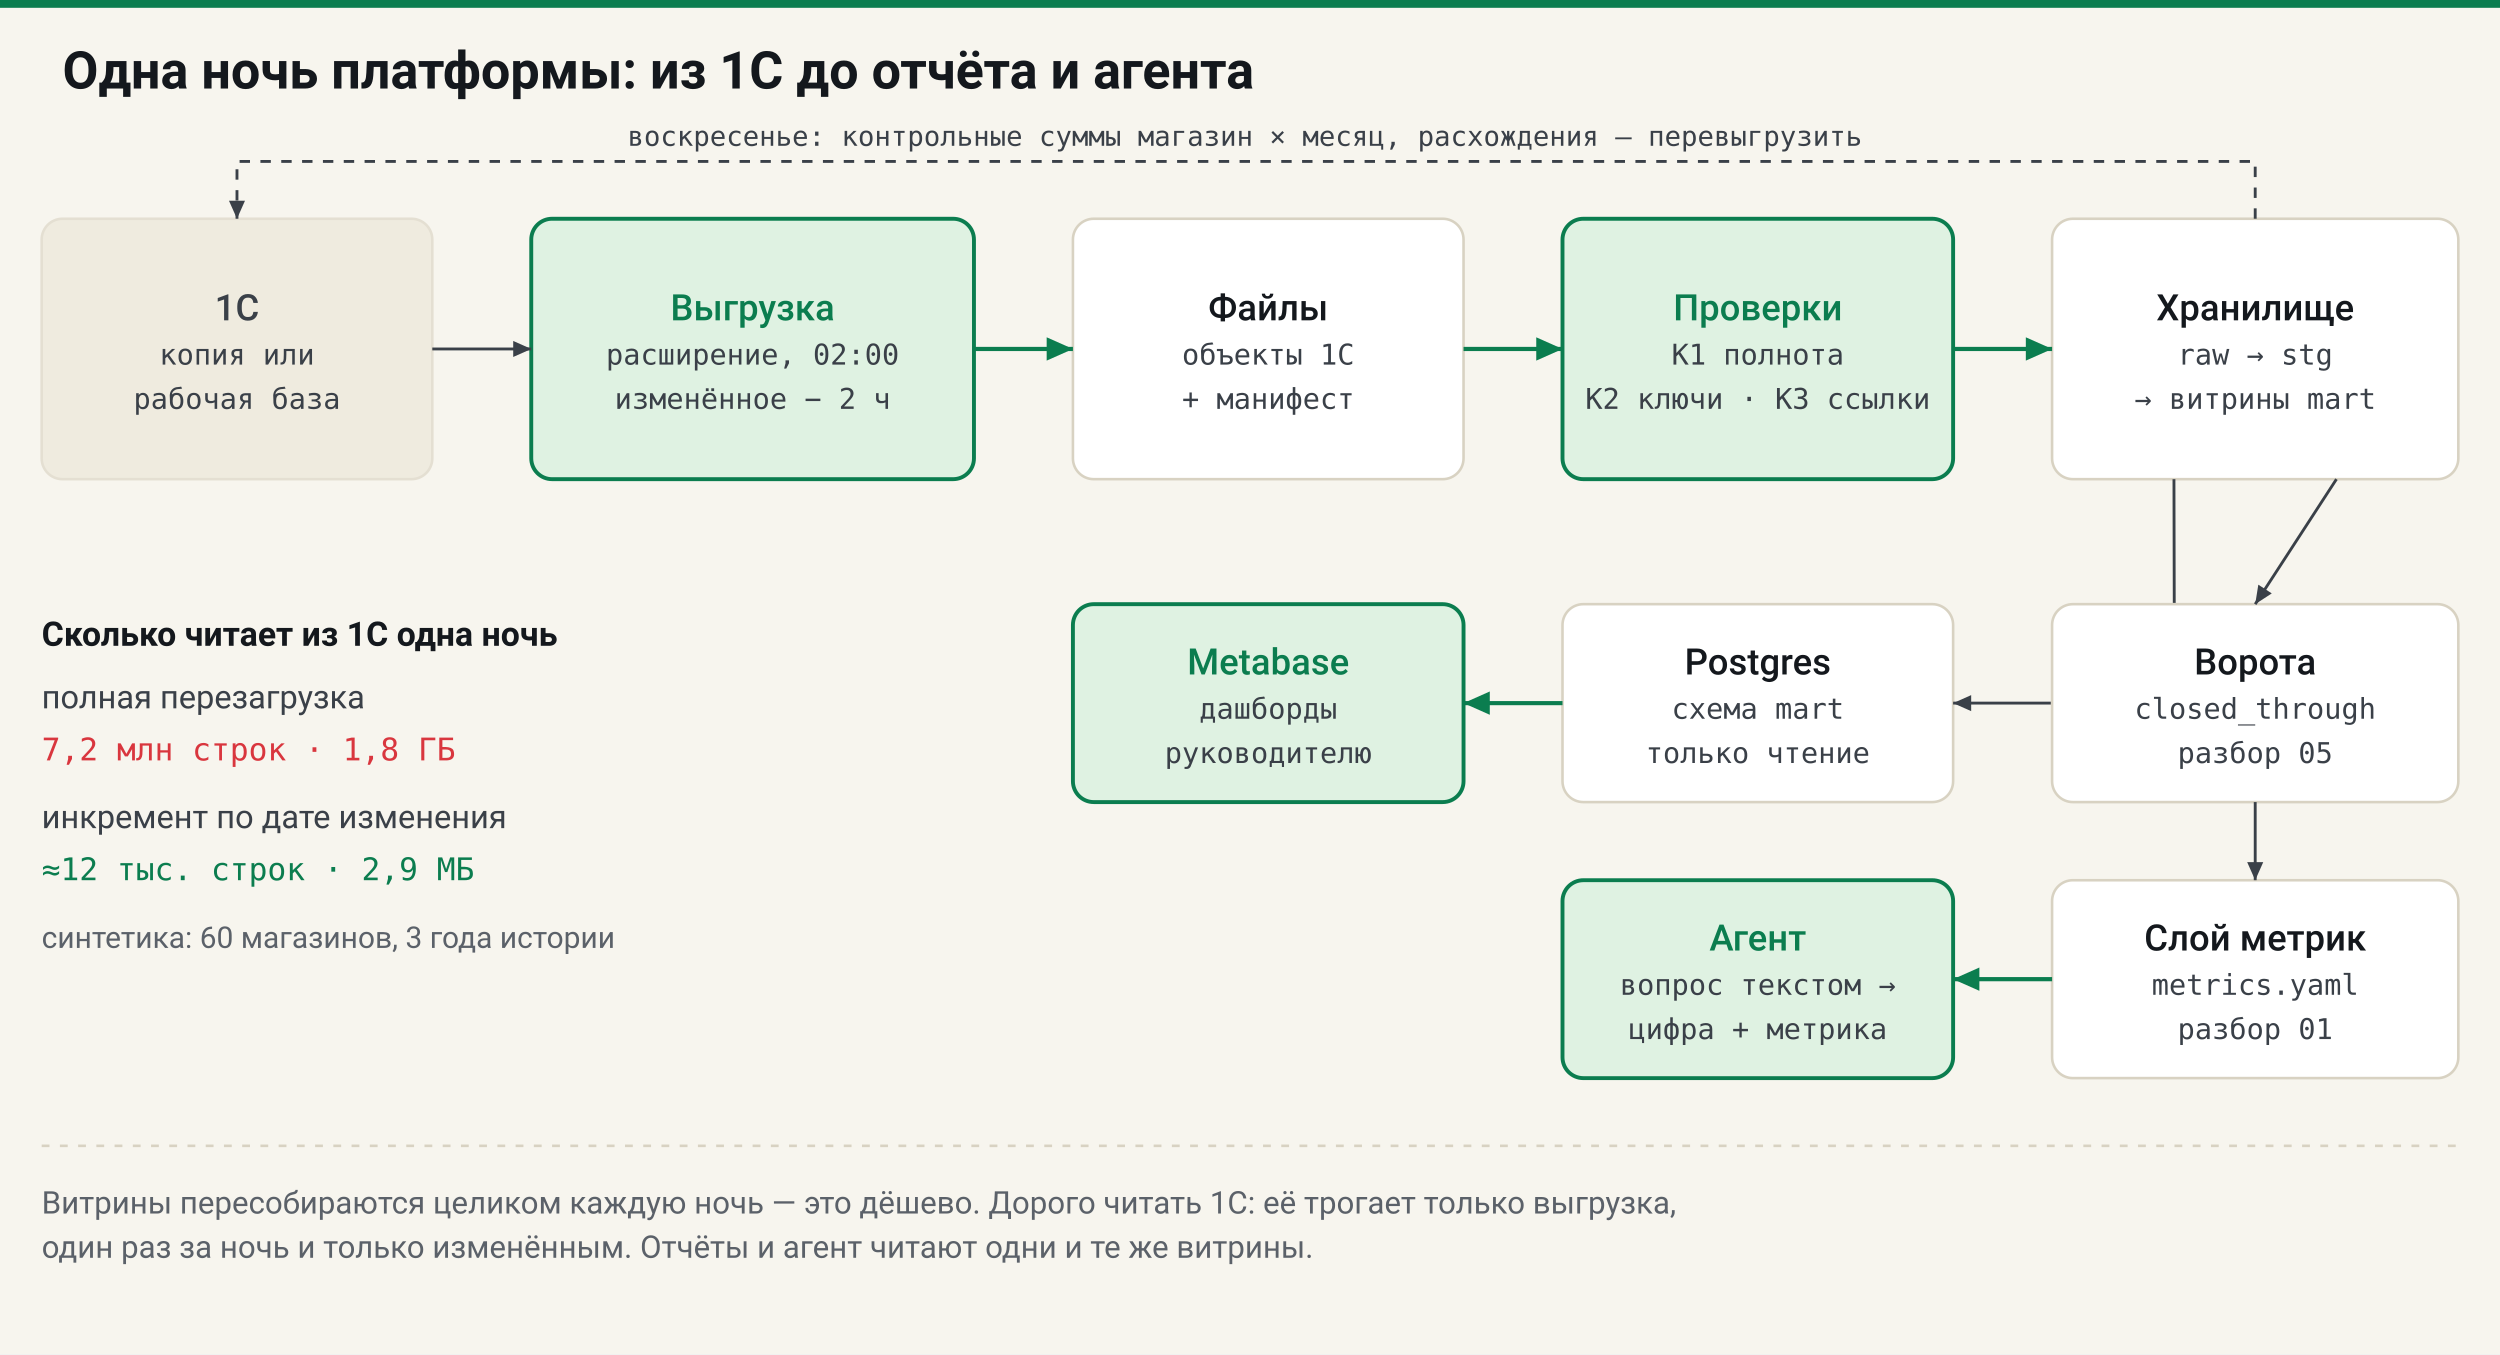
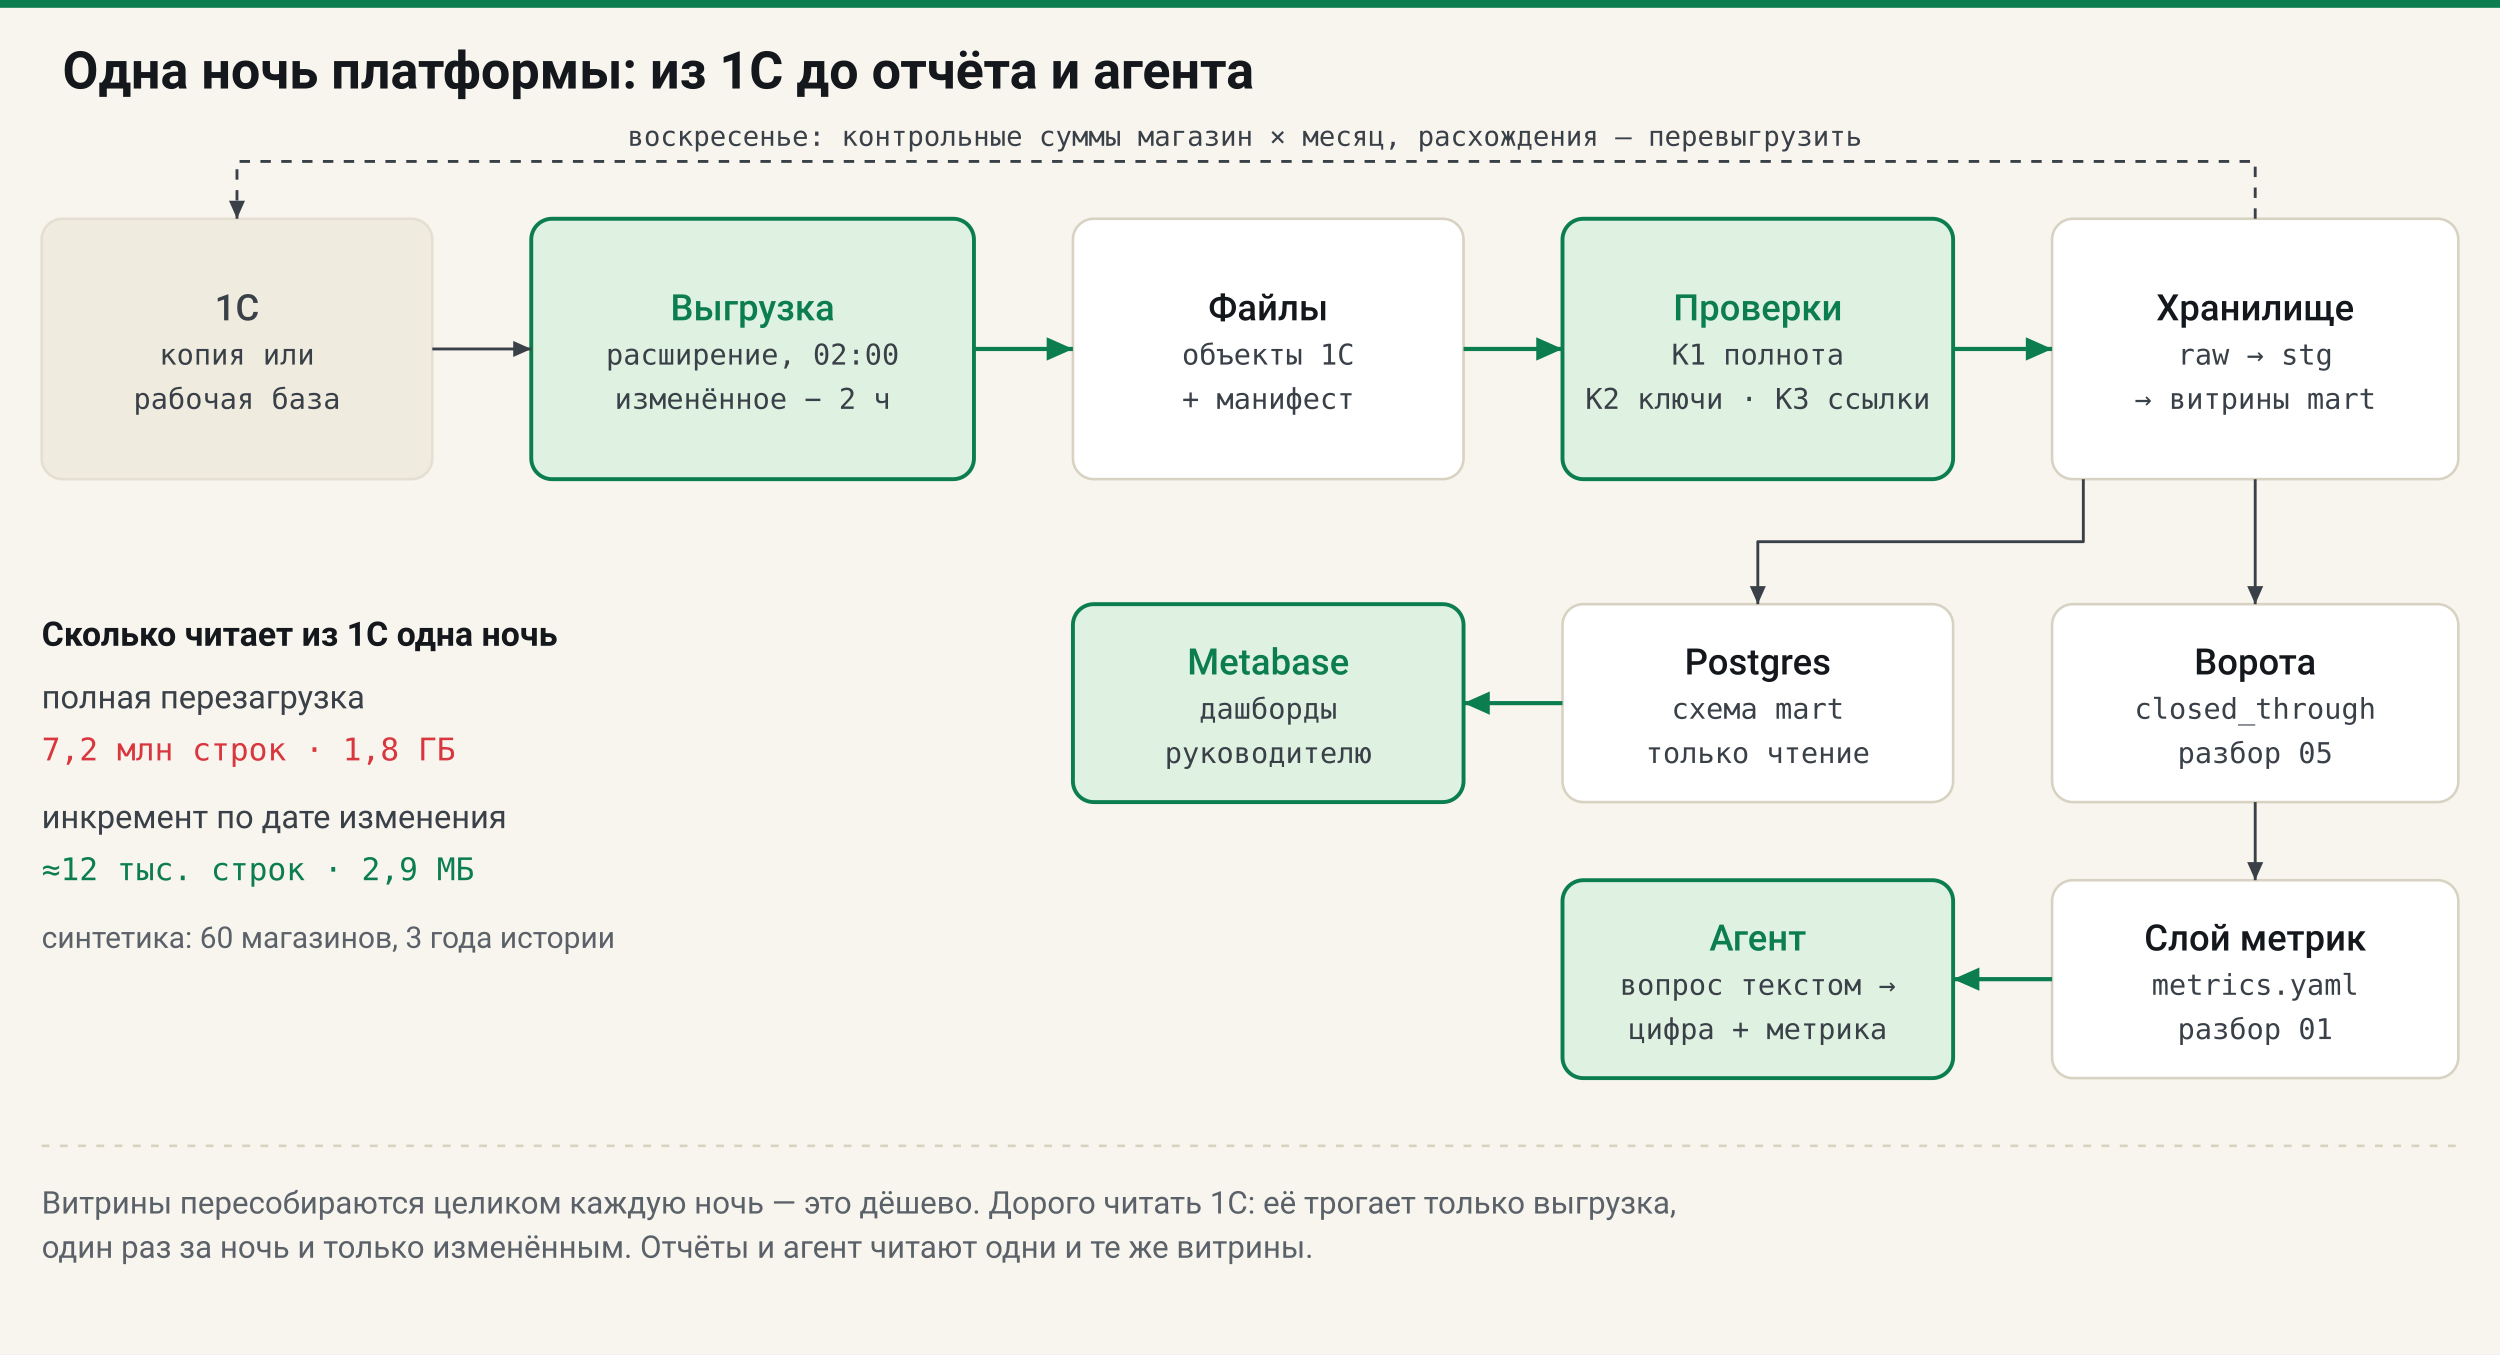
<svg xmlns="http://www.w3.org/2000/svg" viewBox="0 0 960 520" width="960" height="520" role="img" aria-label="Одна ночь платформы: из 1С до отчёта и агента">
  <defs>
    <marker id="h" viewBox="0 0 10 10" refX="9" refY="5" markerWidth="7" markerHeight="7" orient="auto-start-reverse">
      <path d="M0,1 L9,5 L0,9 z" fill="#3a4048" />
    </marker>
    <marker id="ha" viewBox="0 0 10 10" refX="9" refY="5" markerWidth="7" markerHeight="7" orient="auto-start-reverse">
      <path d="M0,1 L9,5 L0,9 z" fill="#0b7d4f" />
    </marker>
  </defs>
  <rect width="960" height="520" fill="#f7f5ee" />
  <rect x="0" y="0" width="960" height="3" fill="#0b7d4f" />
  <text x="24" y="34" font-family="Onest, 'Onest Variable', system-ui, -apple-system, 'Segoe UI', Roboto, sans-serif" font-size="20" font-weight="700" fill="#14181d">Одна ночь платформы: из 1С до отчёта и агента</text>
  <rect x="16" y="84" width="150" height="100" rx="8" fill="#efebdf" stroke="#e4dfd2" stroke-width="1" />
  <rect x="204" y="84" width="170" height="100" rx="8" fill="rgba(47,216,138,0.12)" stroke="#0b7d4f" stroke-width="1.5" />
  <polyline points="166,134 204,134" fill="none" stroke="#3a4048" stroke-width="1.1" stroke-linejoin="round" marker-end="url(#h)" />
  <rect x="412" y="84" width="150" height="100" rx="8" fill="#ffffff" stroke="#d8d2c2" stroke-width="1" />
  <polyline points="374,134 412,134" fill="none" stroke="#0b7d4f" stroke-width="1.6" stroke-linejoin="round" marker-end="url(#ha)" />
  <rect x="600" y="84" width="150" height="100" rx="8" fill="rgba(47,216,138,0.12)" stroke="#0b7d4f" stroke-width="1.5" />
  <polyline points="562,134 600,134" fill="none" stroke="#0b7d4f" stroke-width="1.6" stroke-linejoin="round" marker-end="url(#ha)" />
  <rect x="788" y="84" width="156" height="100" rx="8" fill="#ffffff" stroke="#d8d2c2" stroke-width="1" />
  <polyline points="750,134 788,134" fill="none" stroke="#0b7d4f" stroke-width="1.6" stroke-linejoin="round" marker-end="url(#ha)" />
  <polyline points="866,84 866,62 91,62 91,84" fill="none" stroke="#3a4048" stroke-width="1.1" stroke-linejoin="round" stroke-dasharray="4 4" marker-end="url(#h)" />
  <rect x="600" y="232" width="150" height="76" rx="8" fill="#ffffff" stroke="#d8d2c2" stroke-width="1" />
-   <polyline points="834.8,184 835,270 750,270" fill="none" stroke="#3a4048" stroke-width="1.1" stroke-linejoin="round" marker-end="url(#h)" />
+   <polyline points="800,184 800,208 675,208 675,232" fill="none" stroke="#3a4048" stroke-width="1.1" stroke-linejoin="round" marker-end="url(#h)" />
  <rect x="412" y="232" width="150" height="76" rx="8" fill="rgba(47,216,138,0.12)" stroke="#0b7d4f" stroke-width="1.5" />
  <polyline points="600,270 562,270" fill="none" stroke="#0b7d4f" stroke-width="1.6" stroke-linejoin="round" marker-end="url(#ha)" />
  <rect x="788" y="232" width="156" height="76" rx="8" fill="#ffffff" stroke="#d8d2c2" stroke-width="1" />
-   <polyline points="897.2,184 866,232" fill="none" stroke="#3a4048" stroke-width="1.1" stroke-linejoin="round" marker-end="url(#h)" />
+   <polyline points="866,184 866,232" fill="none" stroke="#3a4048" stroke-width="1.1" stroke-linejoin="round" marker-end="url(#h)" />
  <rect x="788" y="338" width="156" height="76" rx="8" fill="#ffffff" stroke="#d8d2c2" stroke-width="1" />
  <polyline points="866,308 866,338" fill="none" stroke="#3a4048" stroke-width="1.1" stroke-linejoin="round" marker-end="url(#h)" />
  <rect x="600" y="338" width="150" height="76" rx="8" fill="rgba(47,216,138,0.12)" stroke="#0b7d4f" stroke-width="1.5" />
  <polyline points="788,376 750,376" fill="none" stroke="#0b7d4f" stroke-width="1.6" stroke-linejoin="round" marker-end="url(#ha)" />
  <line x1="16" y1="440" x2="944" y2="440" stroke="#d8d2c2" stroke-dasharray="3 4" />
  <text x="91" y="123" font-family="Onest, 'Onest Variable', system-ui, -apple-system, 'Segoe UI', Roboto, sans-serif" font-size="14" font-weight="500" fill="#3a4048" text-anchor="middle">1С</text>
  <text x="91" y="140" font-family="'JetBrains Mono', ui-monospace, 'SF Mono', Menlo, Consolas, monospace" font-size="11" font-weight="400" fill="#3a4048" text-anchor="middle">копия или</text>
  <text x="91" y="157" font-family="'JetBrains Mono', ui-monospace, 'SF Mono', Menlo, Consolas, monospace" font-size="11" font-weight="400" fill="#3a4048" text-anchor="middle">рабочая база</text>
  <text x="289" y="123" font-family="Onest, 'Onest Variable', system-ui, -apple-system, 'Segoe UI', Roboto, sans-serif" font-size="14" font-weight="500" fill="#0b7d4f" text-anchor="middle">Выгрузка</text>
  <text x="289" y="140" font-family="'JetBrains Mono', ui-monospace, 'SF Mono', Menlo, Consolas, monospace" font-size="11" font-weight="400" fill="#3a4048" text-anchor="middle">расширение, 02:00</text>
  <text x="289" y="157" font-family="'JetBrains Mono', ui-monospace, 'SF Mono', Menlo, Consolas, monospace" font-size="11" font-weight="400" fill="#3a4048" text-anchor="middle">изменённое − 2 ч</text>
  <text x="487" y="123" font-family="Onest, 'Onest Variable', system-ui, -apple-system, 'Segoe UI', Roboto, sans-serif" font-size="14" font-weight="500" fill="#14181d" text-anchor="middle">Файлы</text>
  <text x="487" y="140" font-family="'JetBrains Mono', ui-monospace, 'SF Mono', Menlo, Consolas, monospace" font-size="11" font-weight="400" fill="#3a4048" text-anchor="middle">объекты 1С</text>
  <text x="487" y="157" font-family="'JetBrains Mono', ui-monospace, 'SF Mono', Menlo, Consolas, monospace" font-size="11" font-weight="400" fill="#3a4048" text-anchor="middle">+ манифест</text>
  <text x="675" y="123" font-family="Onest, 'Onest Variable', system-ui, -apple-system, 'Segoe UI', Roboto, sans-serif" font-size="14" font-weight="500" fill="#0b7d4f" text-anchor="middle">Проверки</text>
  <text x="675" y="140" font-family="'JetBrains Mono', ui-monospace, 'SF Mono', Menlo, Consolas, monospace" font-size="11" font-weight="400" fill="#3a4048" text-anchor="middle">K1 полнота</text>
  <text x="675" y="157" font-family="'JetBrains Mono', ui-monospace, 'SF Mono', Menlo, Consolas, monospace" font-size="11" font-weight="400" fill="#3a4048" text-anchor="middle">K2 ключи · K3 ссылки</text>
  <text x="866" y="123" font-family="Onest, 'Onest Variable', system-ui, -apple-system, 'Segoe UI', Roboto, sans-serif" font-size="14" font-weight="500" fill="#14181d" text-anchor="middle">Хранилище</text>
  <text x="866" y="140" font-family="'JetBrains Mono', ui-monospace, 'SF Mono', Menlo, Consolas, monospace" font-size="11" font-weight="400" fill="#3a4048" text-anchor="middle">raw → stg</text>
  <text x="866" y="157" font-family="'JetBrains Mono', ui-monospace, 'SF Mono', Menlo, Consolas, monospace" font-size="11" font-weight="400" fill="#3a4048" text-anchor="middle">→ витрины mart</text>
  <text x="478" y="56" font-family="'JetBrains Mono', ui-monospace, 'SF Mono', Menlo, Consolas, monospace" font-size="10.5" font-weight="400" fill="#3a4048" text-anchor="middle">воскресенье: контрольные суммы магазин × месяц, расхождения — перевыгрузить</text>
  <text x="675" y="259" font-family="Onest, 'Onest Variable', system-ui, -apple-system, 'Segoe UI', Roboto, sans-serif" font-size="14" font-weight="500" fill="#14181d" text-anchor="middle">Postgres</text>
  <text x="675" y="276" font-family="'JetBrains Mono', ui-monospace, 'SF Mono', Menlo, Consolas, monospace" font-size="11" font-weight="400" fill="#3a4048" text-anchor="middle">схема mart</text>
  <text x="675" y="293" font-family="'JetBrains Mono', ui-monospace, 'SF Mono', Menlo, Consolas, monospace" font-size="11" font-weight="400" fill="#3a4048" text-anchor="middle">только чтение</text>
  <text x="487" y="259" font-family="Onest, 'Onest Variable', system-ui, -apple-system, 'Segoe UI', Roboto, sans-serif" font-size="14" font-weight="500" fill="#0b7d4f" text-anchor="middle">Metabase</text>
  <text x="487" y="276" font-family="'JetBrains Mono', ui-monospace, 'SF Mono', Menlo, Consolas, monospace" font-size="11" font-weight="400" fill="#3a4048" text-anchor="middle">дашборды</text>
  <text x="487" y="293" font-family="'JetBrains Mono', ui-monospace, 'SF Mono', Menlo, Consolas, monospace" font-size="11" font-weight="400" fill="#3a4048" text-anchor="middle">руководителю</text>
  <text x="866" y="259" font-family="Onest, 'Onest Variable', system-ui, -apple-system, 'Segoe UI', Roboto, sans-serif" font-size="14" font-weight="500" fill="#14181d" text-anchor="middle">Ворота</text>
  <text x="866" y="276" font-family="'JetBrains Mono', ui-monospace, 'SF Mono', Menlo, Consolas, monospace" font-size="11" font-weight="400" fill="#3a4048" text-anchor="middle">closed_through</text>
  <text x="866" y="293" font-family="'JetBrains Mono', ui-monospace, 'SF Mono', Menlo, Consolas, monospace" font-size="11" font-weight="400" fill="#3a4048" text-anchor="middle">разбор 05</text>
  <text x="866" y="365" font-family="Onest, 'Onest Variable', system-ui, -apple-system, 'Segoe UI', Roboto, sans-serif" font-size="14" font-weight="500" fill="#14181d" text-anchor="middle">Слой метрик</text>
  <text x="866" y="382" font-family="'JetBrains Mono', ui-monospace, 'SF Mono', Menlo, Consolas, monospace" font-size="11" font-weight="400" fill="#3a4048" text-anchor="middle">metrics.yaml</text>
  <text x="866" y="399" font-family="'JetBrains Mono', ui-monospace, 'SF Mono', Menlo, Consolas, monospace" font-size="11" font-weight="400" fill="#3a4048" text-anchor="middle">разбор 01</text>
  <text x="675" y="365" font-family="Onest, 'Onest Variable', system-ui, -apple-system, 'Segoe UI', Roboto, sans-serif" font-size="14" font-weight="500" fill="#0b7d4f" text-anchor="middle">Агент</text>
  <text x="675" y="382" font-family="'JetBrains Mono', ui-monospace, 'SF Mono', Menlo, Consolas, monospace" font-size="11" font-weight="400" fill="#3a4048" text-anchor="middle">вопрос текстом →</text>
  <text x="675" y="399" font-family="'JetBrains Mono', ui-monospace, 'SF Mono', Menlo, Consolas, monospace" font-size="11" font-weight="400" fill="#3a4048" text-anchor="middle">цифра + метрика</text>
  <text x="16" y="248" font-family="Onest, 'Onest Variable', system-ui, -apple-system, 'Segoe UI', Roboto, sans-serif" font-size="13" font-weight="600" fill="#14181d" text-anchor="start">Сколько читает из 1С одна ночь</text>
  <text x="16" y="272" font-family="Onest, 'Onest Variable', system-ui, -apple-system, 'Segoe UI', Roboto, sans-serif" font-size="12.5" font-weight="400" fill="#3a4048" text-anchor="start">полная перезагрузка</text>
  <text x="16" y="292" font-family="'JetBrains Mono', ui-monospace, 'SF Mono', Menlo, Consolas, monospace" font-size="12" font-weight="400" fill="#d9363e" text-anchor="start">7,2 млн строк · 1,8 ГБ</text>
  <text x="16" y="318" font-family="Onest, 'Onest Variable', system-ui, -apple-system, 'Segoe UI', Roboto, sans-serif" font-size="12.5" font-weight="400" fill="#3a4048" text-anchor="start">инкремент по дате изменения</text>
  <text x="16" y="338" font-family="'JetBrains Mono', ui-monospace, 'SF Mono', Menlo, Consolas, monospace" font-size="12" font-weight="400" fill="#0b7d4f" text-anchor="start">≈12 тыс. строк · 2,9 МБ</text>
  <text x="16" y="364" font-family="Onest, 'Onest Variable', system-ui, -apple-system, 'Segoe UI', Roboto, sans-serif" font-size="11.5" font-weight="400" fill="#5b6169" text-anchor="start">синтетика: 60 магазинов, 3 года истории</text>
  <text x="16" y="466" font-family="Onest, 'Onest Variable', system-ui, -apple-system, 'Segoe UI', Roboto, sans-serif" font-size="12" font-weight="400" fill="#5b6169" text-anchor="start">Витрины пересобираются целиком каждую ночь — это дёшево. Дорого читать 1С: её трогает только выгрузка,</text>
  <text x="16" y="483" font-family="Onest, 'Onest Variable', system-ui, -apple-system, 'Segoe UI', Roboto, sans-serif" font-size="12" font-weight="400" fill="#5b6169" text-anchor="start">один раз за ночь и только изменённым. Отчёты и агент читают одни и те же витрины.</text>
</svg>
